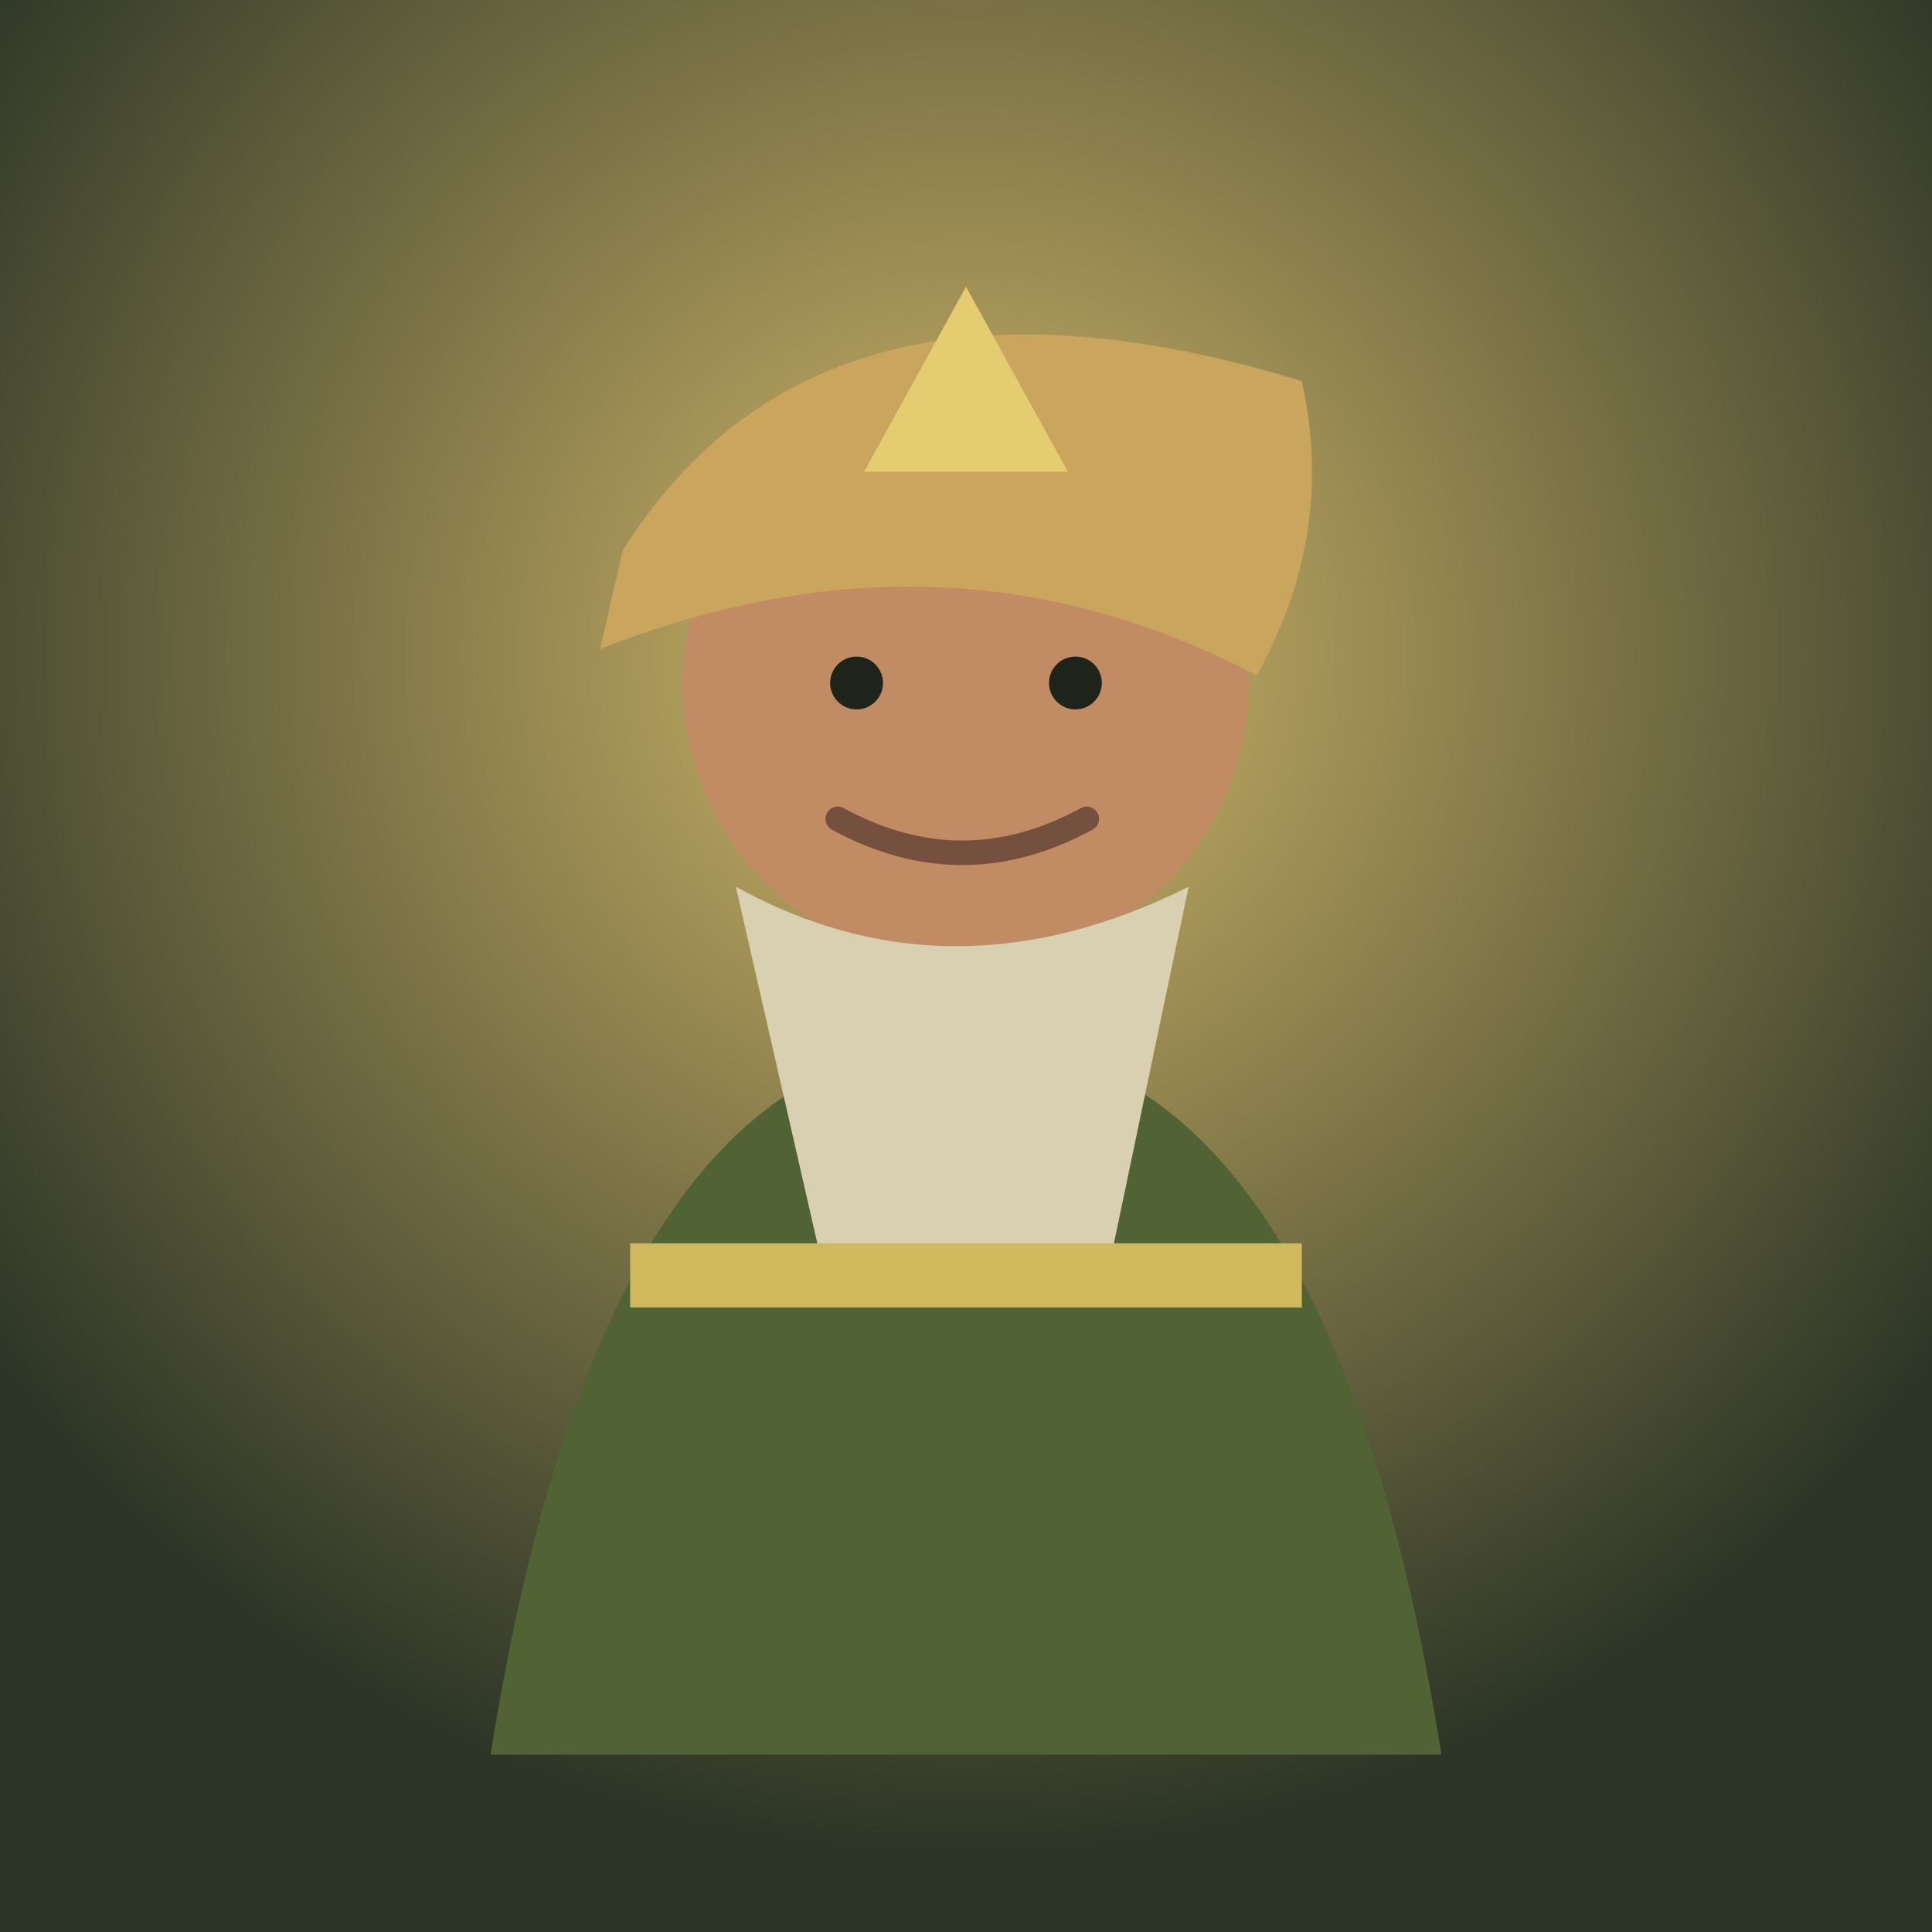
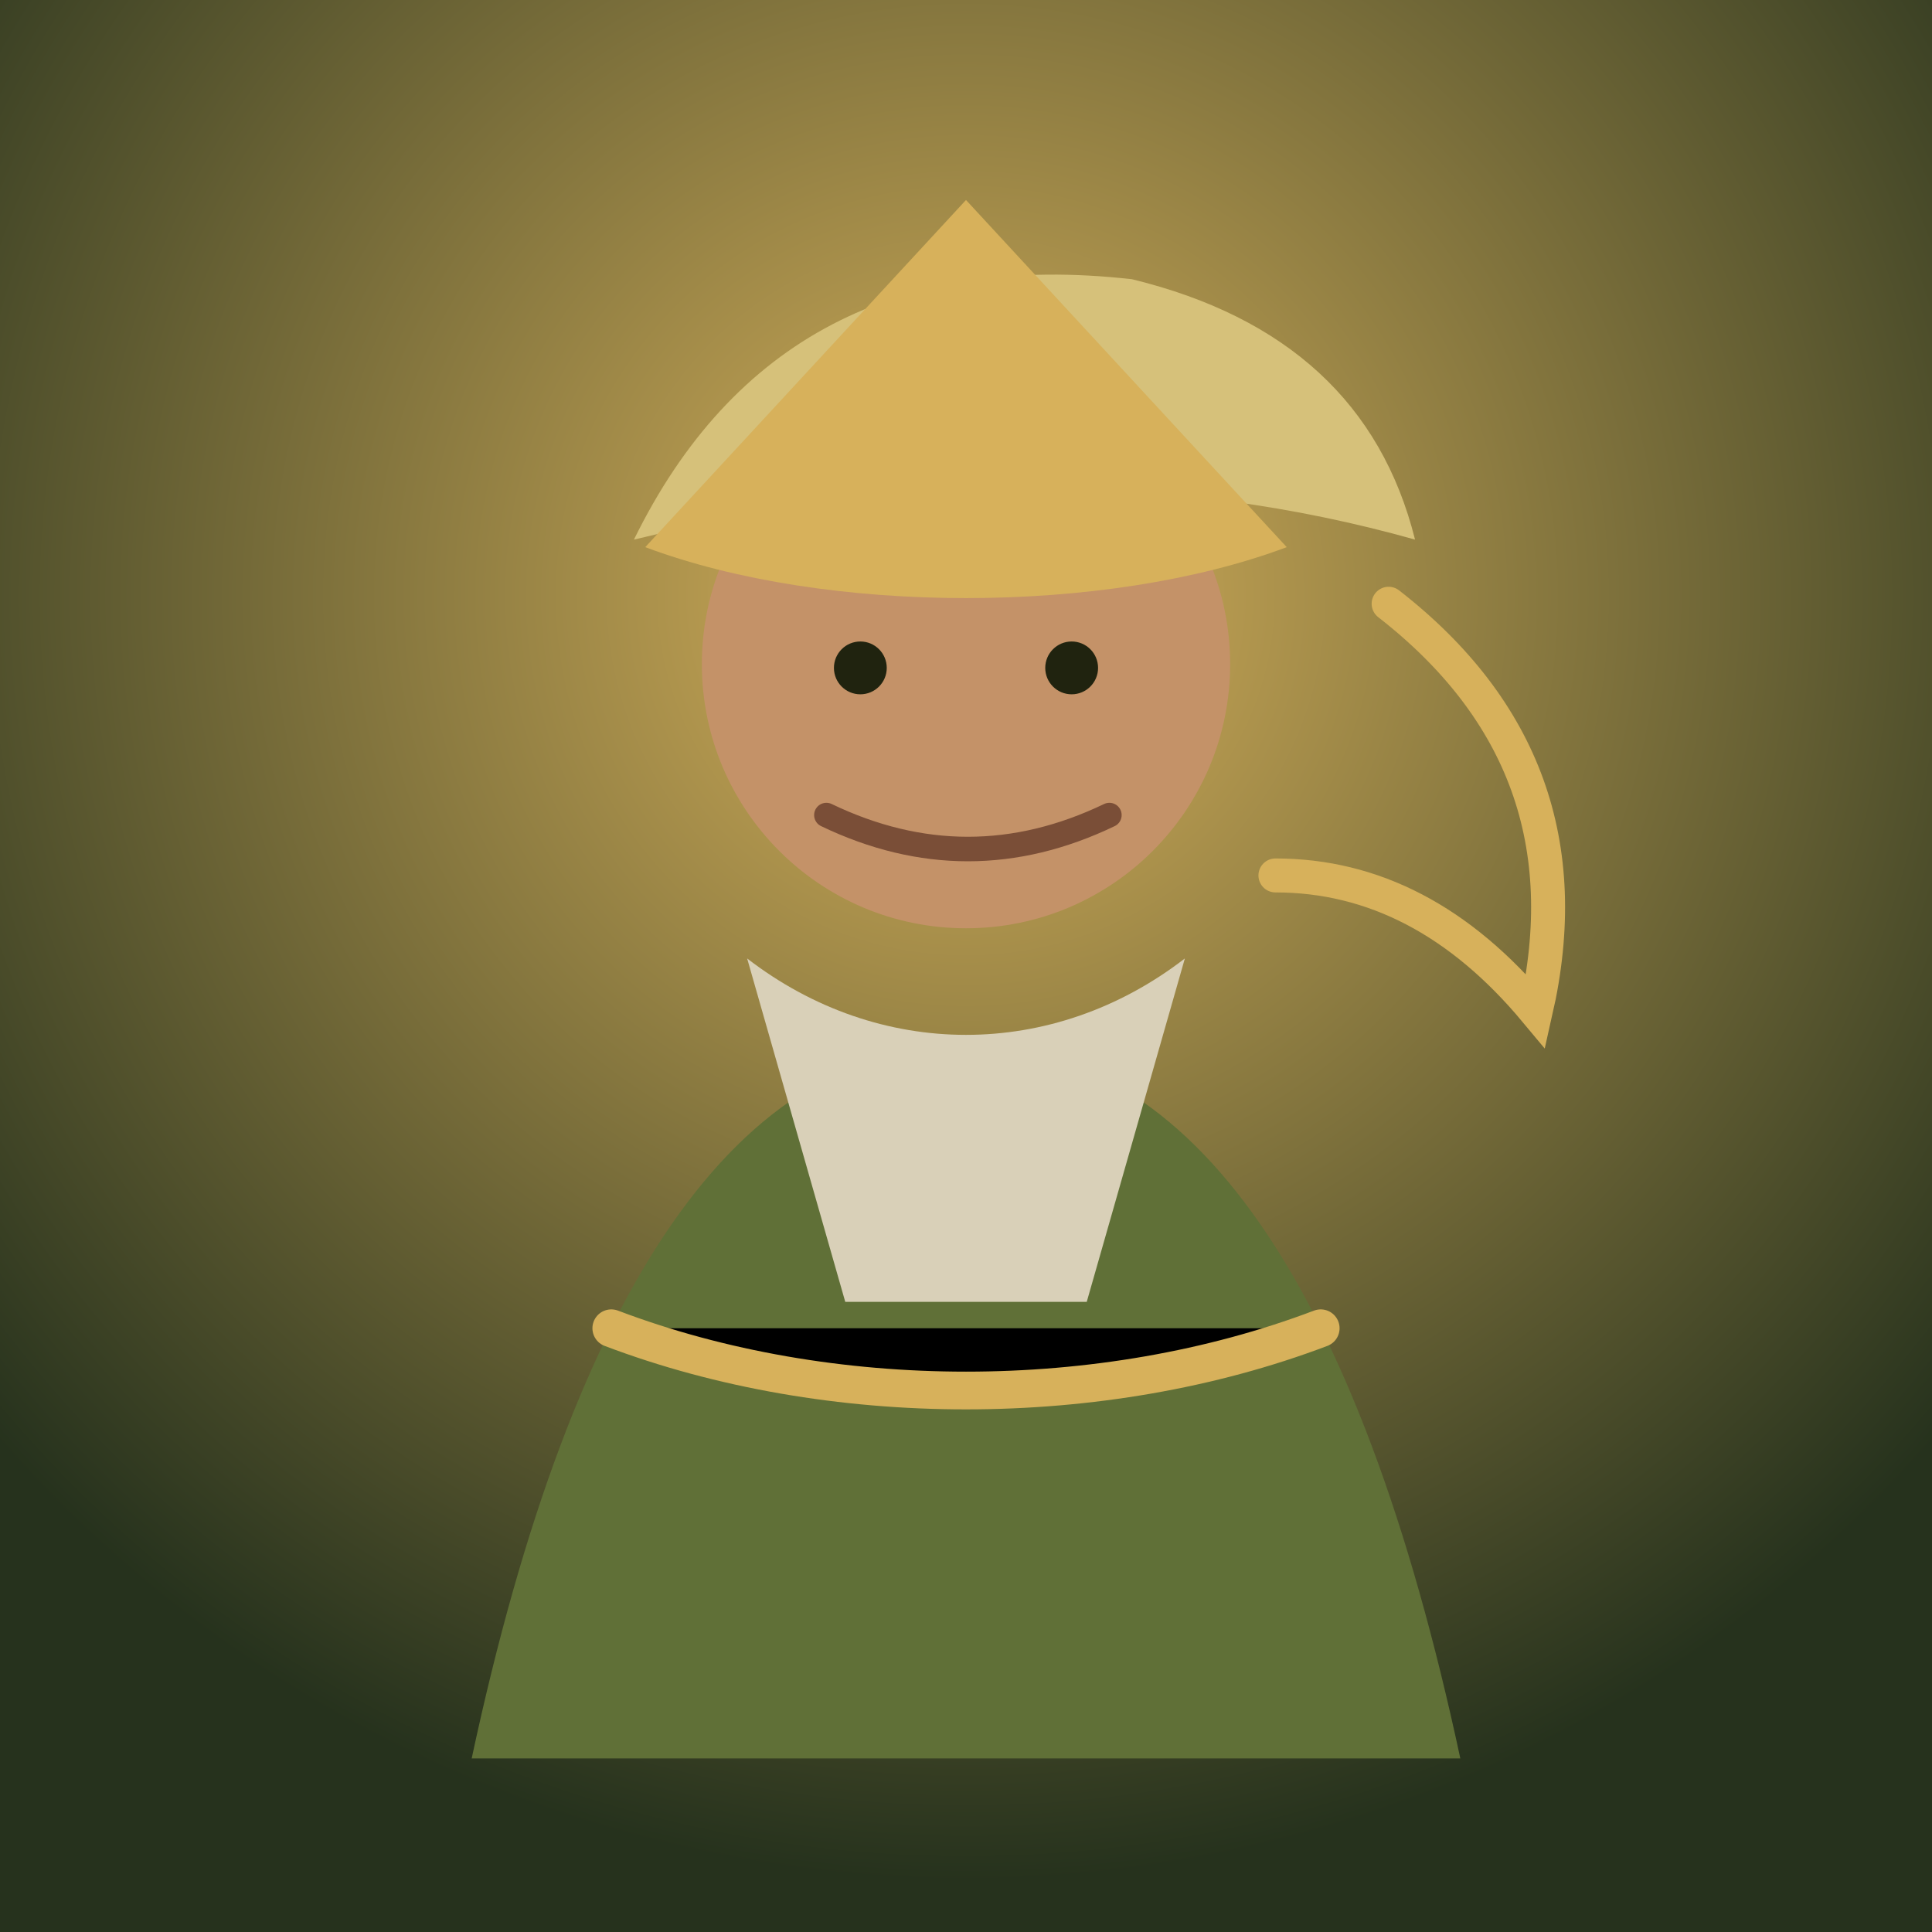
<svg xmlns="http://www.w3.org/2000/svg" viewBox="0 0 1024 1024" role="img" aria-label="Original horse lord king portrait">
  <defs>
-     <radialGradient id="bg" cx="50%" cy="34%" r="62%">
-       <stop stop-color="#d4b96a" />
-       <stop offset="1" stop-color="#2b3426" />
+     <radialGradient id="bg" cx="50%" cy="31%" r="66%">
+       <stop stop-color="#d7b15b" />
+       <stop offset="1" stop-color="#26321d" />
    </radialGradient>
  </defs>
  <rect width="1024" height="1024" fill="url(#bg)" />
-   <path d="M260 930c40-252 124-378 252-378s212 126 252 378Z" fill="#516234" />
-   <circle cx="512" cy="362" r="150" fill="#c18b63" />
-   <path d="M330 292c70-112 190-142 360-90 12 54 4 106-24 156-110-58-226-62-348-14Z" fill="#caa55e" />
-   <path d="M390 470c76 42 156 42 240 0l-44 210H438Z" fill="#d8d0b0" />
-   <circle cx="454" cy="362" r="14" fill="#1f241b" />
-   <circle cx="570" cy="362" r="14" fill="#1f241b" />
-   <path d="M444 434c44 24 88 24 132 0" stroke="#75503e" stroke-width="13" fill="none" stroke-linecap="round" />
-   <path d="M334 676h356" stroke="#d0b95d" stroke-width="34" />
-   <path d="M512 152 566 250h-108Z" fill="#e6cc70" />
+   <path d="M250 932c54-252 142-378 262-378s208 126 262 378Z" fill="#607037" />
+   <circle cx="512" cy="352" r="140" fill="#c49268" />
+   <path d="M336 286c52-106 140-152 264-138 82 20 132 66 150 138-128-36-266-36-414 0Z" fill="#d6c17a" />
+   <path d="M342 290 512 106l170 184c-96 36-244 36-340 0Z" fill="#d7b15b" />
+   <path d="M396 508c70 54 162 54 232 0l-52 182H448Z" fill="#d9d0b8" />
+   <circle cx="456" cy="354" r="14" fill="#20230f" />
+   <circle cx="568" cy="354" r="14" fill="#20230f" />
+   <path d="M438 432c50 24 100 24 150 0" stroke="#7a4e37" stroke-width="13" fill="none" stroke-linecap="round" />
+   <path d="M324 704c116 44 260 44 376 0" stroke="#d7b15b" stroke-width="20" stroke-linecap="round" />
+   <path d="M736 320c72 56 98 128 78 216-40-48-86-72-138-72" stroke="#d7b15b" stroke-width="18" fill="none" stroke-linecap="round" />
</svg>
